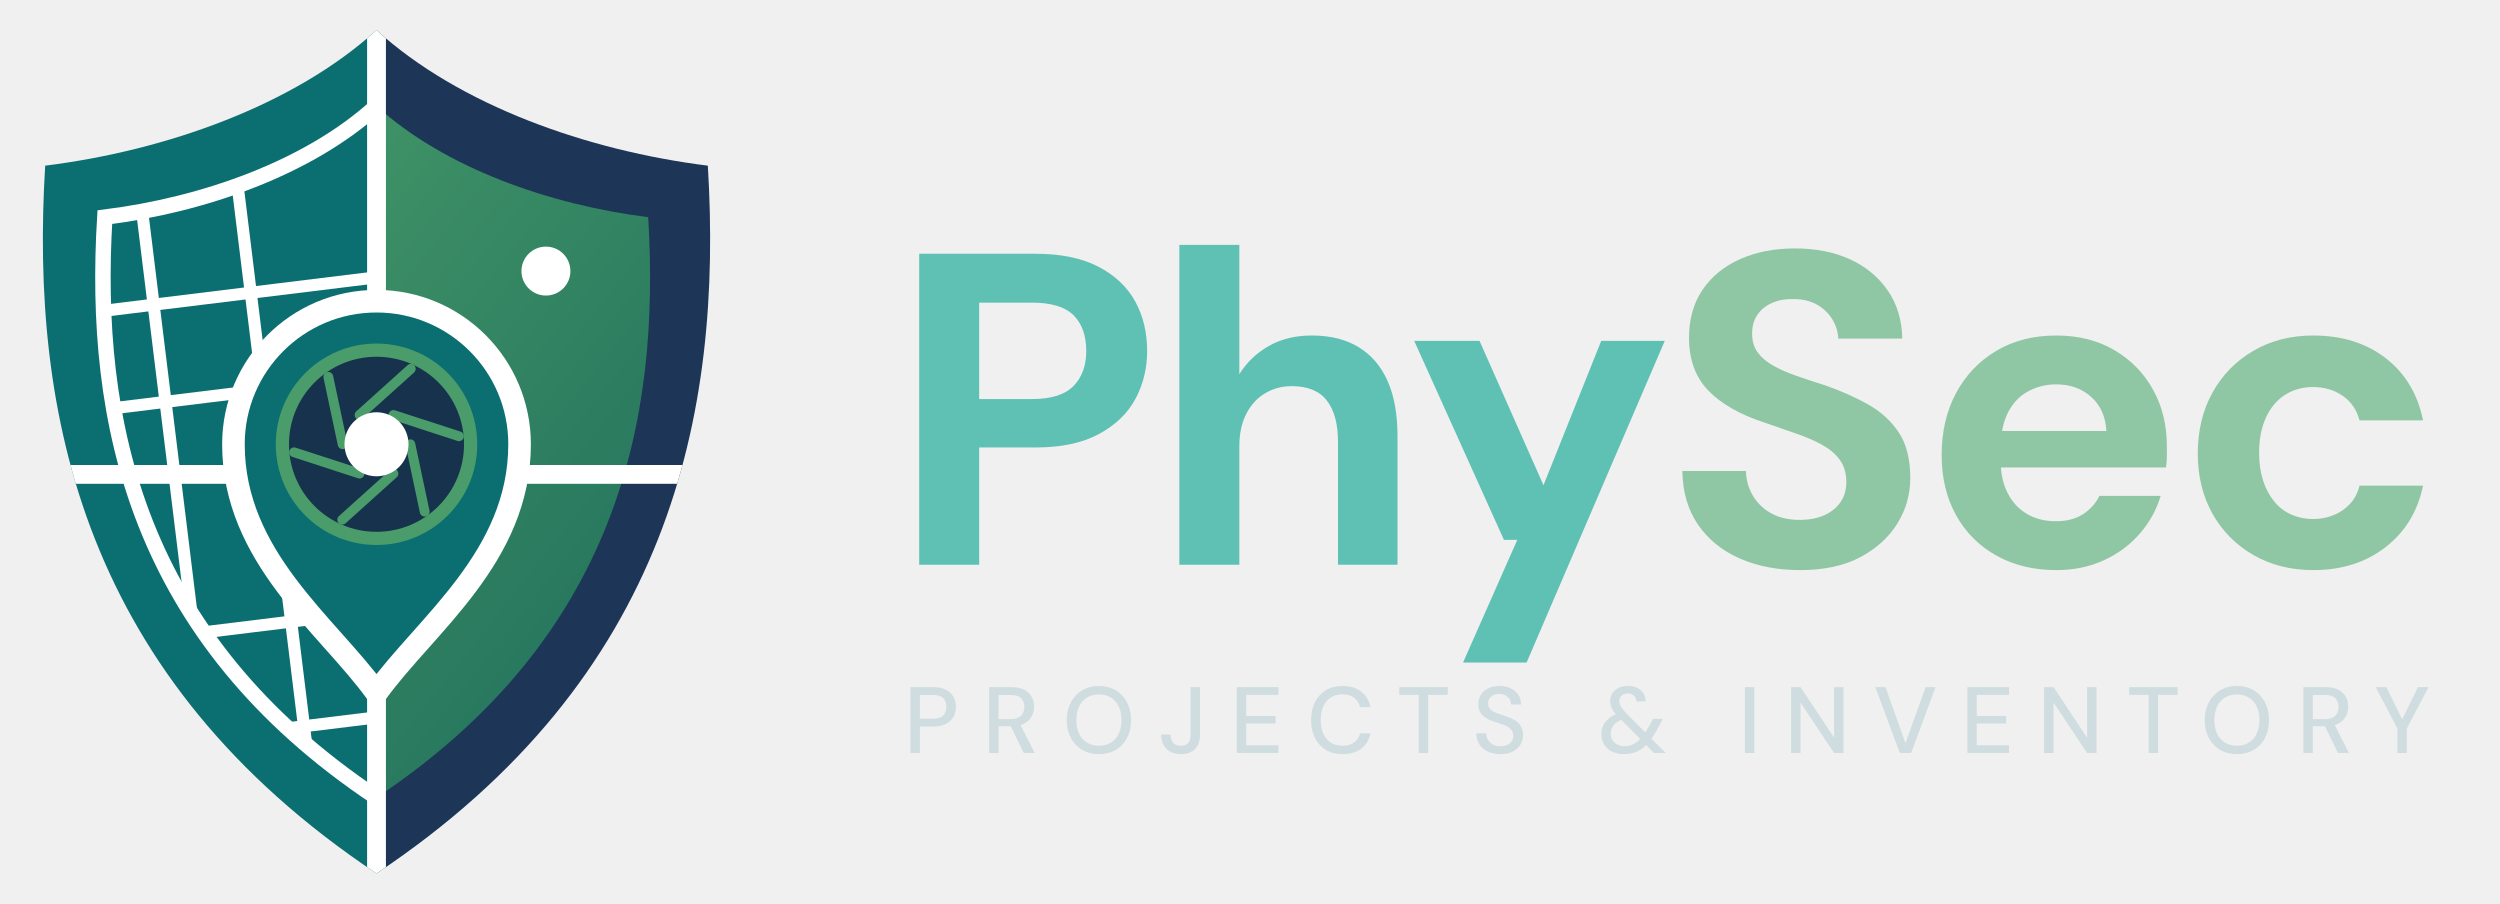
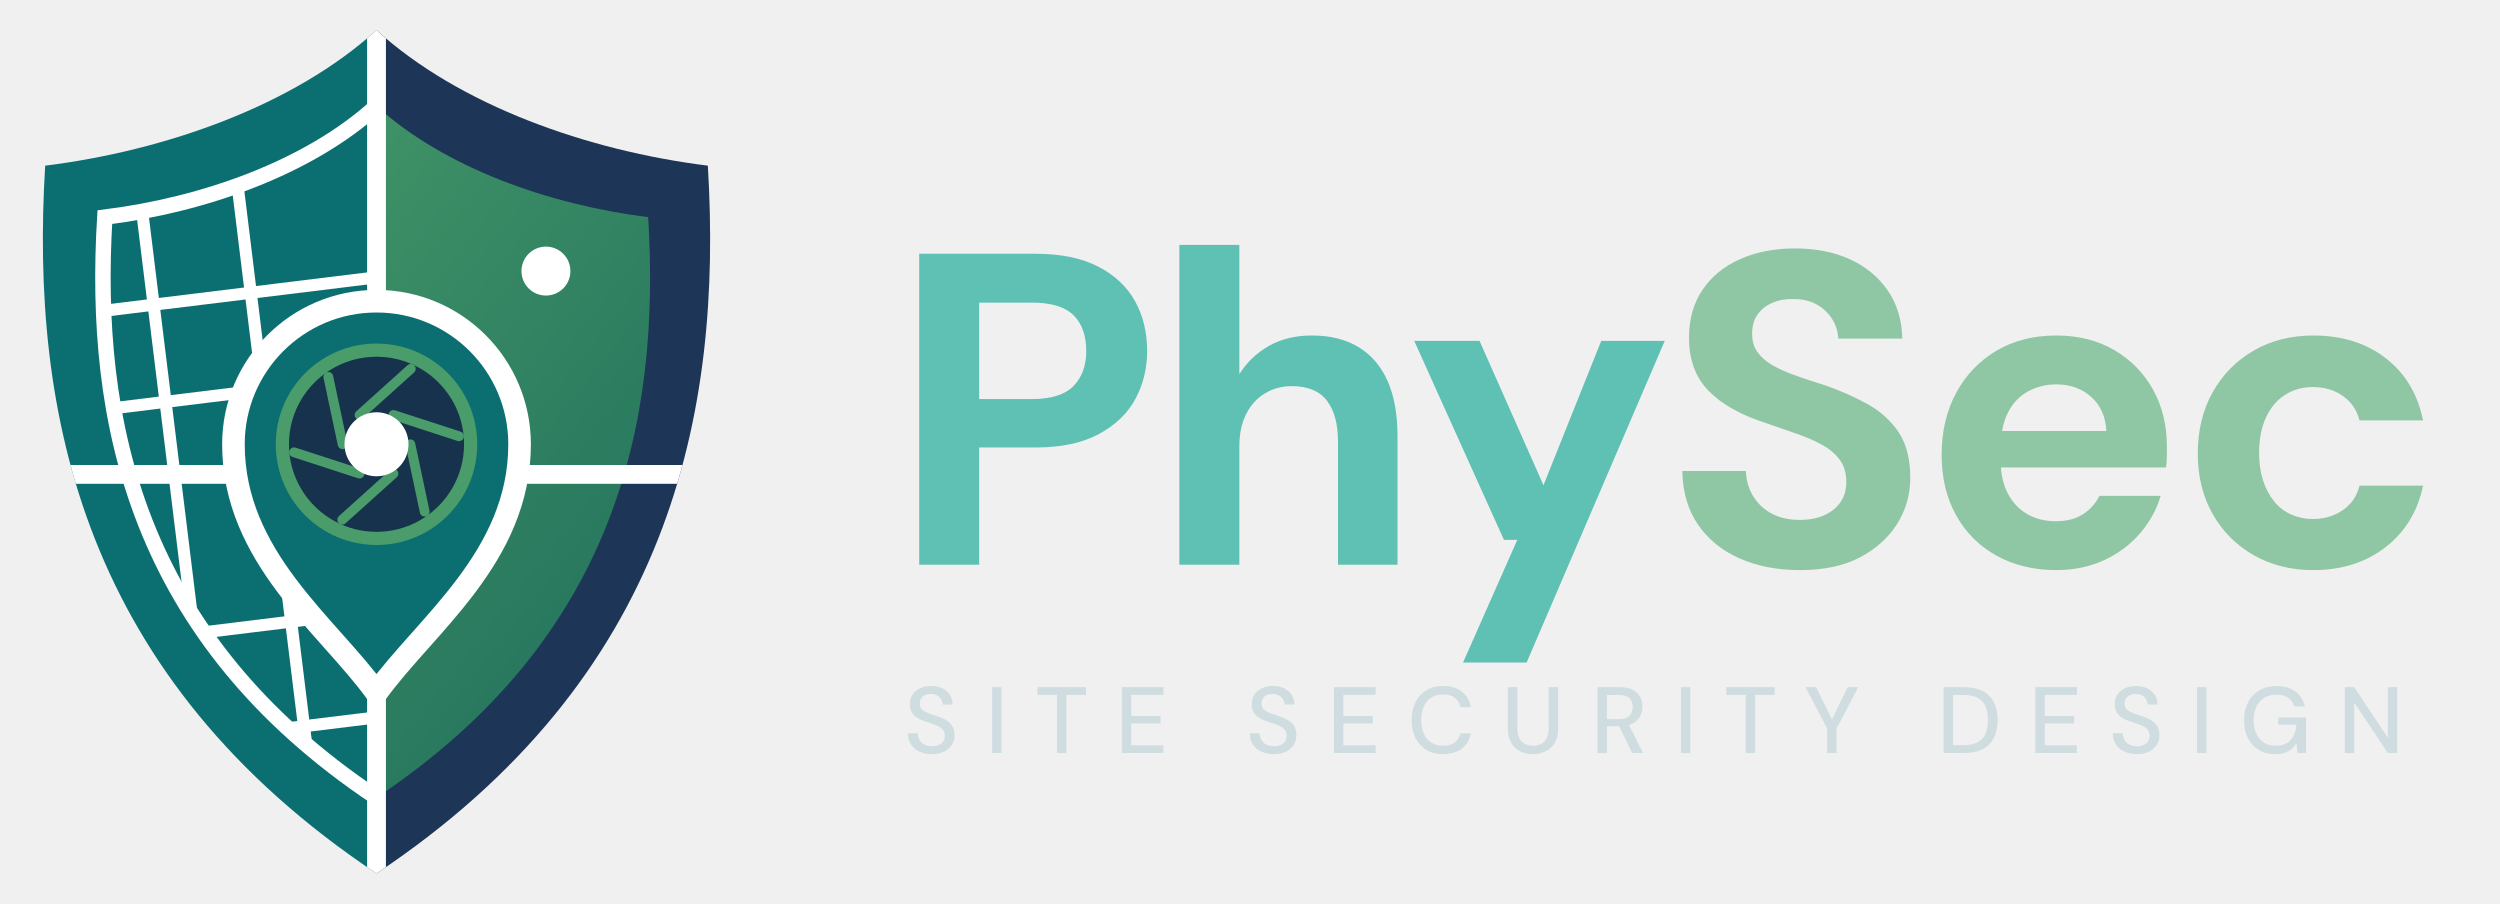
<svg xmlns="http://www.w3.org/2000/svg" viewBox="0 0 664 240" width="664" height="240" role="img" aria-label="PhySec">
  <defs>
    <linearGradient id="pg" x1="0" y1="0" x2="1" y2="1">
      <stop offset="0" stop-color="#4a9d6a" />
      <stop offset="1" stop-color="#1f6f5c" />
    </linearGradient>
    <clipPath id="ps">
      <path d="M100 8 C78 28 44 40 12 44 C8 110 22 180 100 232 C178 180 192 110 188 44 C156 40 122 28 100 8 Z" />
    </clipPath>
    <clipPath id="pi">
      <path d="M100 8 C78 28 44 40 12 44 C8 110 22 180 100 232 C178 180 192 110 188 44 C156 40 122 28 100 8 Z" transform="translate(100 120) scale(.82) translate(-100 -120)" />
    </clipPath>
    <clipPath id="pl">
      <rect x="0" y="0" width="100" height="240" />
    </clipPath>
    <clipPath id="pr">
      <rect x="100" y="0" width="100" height="240" />
    </clipPath>
  </defs>
  <g clip-path="url(#ps)">
    <rect x="0" y="0" width="100" height="240" fill="#0b6f72" />
    <rect x="100" y="0" width="100" height="240" fill="#1d3557" />
  </g>
  <g clip-path="url(#pr)">
    <path d="M100 8 C78 28 44 40 12 44 C8 110 22 180 100 232 C178 180 192 110 188 44 C156 40 122 28 100 8 Z" transform="translate(100 120) scale(.82) translate(-100 -120)" fill="url(#pg)" />
  </g>
  <g clip-path="url(#pl)">
    <g clip-path="url(#pi)">
      <g fill="none" stroke="#fff" stroke-width="3.2" transform="rotate(-7 100 120)">
        <path d="M46 0 V240 M72 0 V240 M0 74 H110 M0 100 H110 M0 162 H110 M0 190 H110" />
      </g>
    </g>
    <path d="M100 8 C78 28 44 40 12 44 C8 110 22 180 100 232 C178 180 192 110 188 44 C156 40 122 28 100 8 Z" transform="translate(100 120) scale(.82) translate(-100 -120)" fill="none" stroke="#fff" stroke-width="5" />
  </g>
  <g clip-path="url(#ps)" stroke="#fff" stroke-width="5">
    <path d="M100 0 V240 M0 126 H200" />
  </g>
  <circle cx="145" cy="72" r="6.5" fill="#fff" />
  <path d="M100 184 C87 166 62 148 62 118 A38 38 0 0 1 138 118 C138 148 113 166 100 184 Z" fill="#0b6f72" stroke="#fff" stroke-width="6" stroke-linejoin="round" />
  <circle cx="100" cy="118" r="25" fill="#17324d" stroke="#4a9d6a" stroke-width="3.5" />
  <g stroke="#4a9d6a" stroke-width="2.6" stroke-linecap="round">
    <path d="M109 118 L112.8 135.9" />
    <path d="M104.5 125.79 L90.9 138.03" />
    <path d="M95.5 125.79 L78.1 120.13" />
    <path d="M91 118 L87.2 100.1" />
    <path d="M95.5 110.21 L109.1 97.97" />
    <path d="M104.5 110.21 L121.9 115.87" />
  </g>
  <circle cx="100" cy="118" r="8.5" fill="#fff" />
  <path d="M244.14 150V67.4H275.06Q285.09 67.4 291.7 70.82Q298.3 74.24 301.49 80.03Q304.68 85.81 304.68 93.24Q304.68 100.09 301.61 105.87Q298.54 111.65 291.93 115.25Q285.32 118.85 275.06 118.85H260.07V150ZM260.07 105.99H274.11Q281.78 105.99 285.15 102.5Q288.51 99.02 288.51 93.24Q288.51 87.11 285.15 83.74Q281.78 80.38 274.11 80.38H260.07Z M313.24 150V65.04H329.17V99.38Q332.12 94.66 337.02 91.88Q341.91 89.11 348.4 89.11Q355.84 89.11 360.91 92.24Q365.99 95.37 368.58 101.27Q371.18 107.17 371.18 115.9V150H355.37V117.31Q355.37 110.23 352.42 106.4Q349.47 102.56 343.09 102.56Q339.2 102.56 336.01 104.45Q332.83 106.34 331 109.94Q329.17 113.54 329.17 118.49V150Z M388.59 175.96 402.99 143.39H399.45L375.61 90.53H392.96L409.95 128.88L425.29 90.53H442.16L405.47 175.96Z" fill="#5fc0b4" />
  <path d="M478.1 151.42Q469.14 151.42 462.12 148.35Q455.09 145.28 451.02 139.38Q446.95 133.48 446.83 125.1H463.71Q463.83 128.76 465.6 131.71Q467.37 134.66 470.49 136.37Q473.62 138.08 477.99 138.08Q481.76 138.08 484.53 136.84Q487.31 135.6 488.84 133.36Q490.38 131.12 490.38 128.05Q490.38 124.51 488.66 122.15Q486.95 119.79 483.94 118.14Q480.94 116.49 476.98 115.13Q473.03 113.77 468.66 112.24Q458.87 109.05 453.74 103.74Q448.6 98.43 448.6 89.7Q448.6 82.27 452.2 76.96Q455.8 71.65 462.17 68.82Q468.55 65.98 476.69 65.98Q485.07 65.98 491.38 68.88Q497.69 71.77 501.41 77.19Q505.13 82.62 505.24 89.94H488.25Q488.13 87.22 486.66 84.81Q485.18 82.39 482.59 80.91Q479.99 79.44 476.45 79.44Q473.38 79.32 470.85 80.38Q468.31 81.44 466.84 83.51Q465.36 85.57 465.36 88.64Q465.36 91.59 466.84 93.6Q468.31 95.6 470.91 97.08Q473.5 98.55 477.04 99.79Q480.58 101.03 484.71 102.33Q490.85 104.45 496.04 107.34Q501.23 110.23 504.3 114.84Q507.37 119.44 507.37 126.99Q507.37 133.48 503.95 139.03Q500.52 144.57 494.09 147.99Q487.66 151.42 478.1 151.42Z M546.14 151.42Q537.17 151.42 530.27 147.58Q523.37 143.75 519.53 136.84Q515.7 129.94 515.7 120.85Q515.7 111.53 519.53 104.39Q523.37 97.25 530.21 93.18Q537.05 89.11 546.14 89.11Q554.99 89.11 561.6 93.01Q568.21 96.9 571.86 103.51Q575.52 110.12 575.52 118.49Q575.52 119.67 575.52 121.15Q575.52 122.62 575.29 124.16H527.02V114.48H559.47Q559.12 108.7 555.4 105.4Q551.69 102.09 546.14 102.09Q542.13 102.09 538.71 103.92Q535.28 105.75 533.34 109.53Q531.39 113.3 531.39 119.08V122.51Q531.39 127.34 533.22 130.94Q535.05 134.54 538.35 136.49Q541.66 138.44 546.02 138.44Q550.39 138.44 553.28 136.55Q556.17 134.66 557.59 131.71H573.87Q572.22 137.26 568.32 141.74Q564.43 146.22 558.77 148.82Q553.1 151.42 546.14 151.42Z M614.41 151.42Q605.44 151.42 598.48 147.4Q591.52 143.39 587.63 136.43Q583.73 129.47 583.73 120.5Q583.73 111.3 587.63 104.28Q591.52 97.25 598.48 93.18Q605.44 89.11 614.41 89.11Q625.86 89.11 633.65 95.13Q641.43 101.15 643.56 111.65H626.68Q625.62 107.52 622.26 105.16Q618.9 102.8 614.29 102.8Q610.16 102.8 606.92 104.87Q603.67 106.93 601.85 110.88Q600.02 114.84 600.02 120.26Q600.02 124.39 601.08 127.64Q602.14 130.88 604.03 133.19Q605.92 135.49 608.57 136.67Q611.23 137.85 614.29 137.85Q617.36 137.85 619.9 136.78Q622.44 135.72 624.21 133.78Q625.98 131.83 626.68 129H643.56Q641.43 139.26 633.59 145.34Q625.74 151.42 614.41 151.42Z" fill="#8fc7a4" />
-   <path d="M241.82 200V182.5H247.8Q249.9 182.5 251.25 183.2Q252.6 183.9 253.25 185.07Q253.9 186.25 253.9 187.75Q253.9 189.18 253.26 190.36Q252.62 191.55 251.28 192.26Q249.93 192.97 247.8 192.97H244.32V200ZM244.32 190.9H247.7Q249.68 190.9 250.51 190.04Q251.35 189.18 251.35 187.75Q251.35 186.22 250.51 185.4Q249.68 184.57 247.7 184.57H244.32Z M262.72 200V182.5H268.64Q270.72 182.5 272.04 183.2Q273.37 183.9 274 185.06Q274.64 186.22 274.64 187.7Q274.64 189.1 274 190.29Q273.37 191.47 272.02 192.19Q270.67 192.9 268.57 192.9H265.22V200ZM271.92 200 268.14 192.22H270.89L274.82 200ZM265.22 191H268.47Q270.32 191 271.19 190.09Q272.07 189.18 272.07 187.75Q272.07 186.3 271.22 185.45Q270.37 184.6 268.47 184.6H265.22Z M291.86 200.3Q289.33 200.3 287.42 199.16Q285.51 198.03 284.42 195.99Q283.33 193.95 283.33 191.25Q283.33 188.57 284.42 186.54Q285.51 184.5 287.42 183.35Q289.33 182.2 291.86 182.2Q294.43 182.2 296.36 183.35Q298.28 184.5 299.34 186.54Q300.41 188.57 300.41 191.25Q300.41 193.95 299.34 195.99Q298.28 198.03 296.36 199.16Q294.43 200.3 291.86 200.3ZM291.88 198.07Q293.68 198.07 295.03 197.25Q296.38 196.43 297.12 194.9Q297.86 193.38 297.86 191.25Q297.86 189.12 297.12 187.6Q296.38 186.07 295.03 185.26Q293.68 184.45 291.88 184.45Q290.08 184.45 288.73 185.26Q287.38 186.07 286.63 187.6Q285.88 189.12 285.88 191.25Q285.88 193.38 286.63 194.9Q287.38 196.43 288.73 197.25Q290.08 198.07 291.88 198.07Z M313.67 200.3Q312.05 200.3 310.87 199.69Q309.7 199.07 309.05 197.9Q308.4 196.72 308.4 195.1H310.92Q310.92 195.95 311.2 196.62Q311.47 197.3 312.06 197.69Q312.65 198.07 313.62 198.07Q314.6 198.07 315.16 197.7Q315.72 197.32 315.97 196.69Q316.22 196.05 316.22 195.22V182.5H318.72V195.22Q318.72 197.65 317.37 198.98Q316.02 200.3 313.67 200.3Z M328.49 200V182.5H339.54V184.55H330.99V190.15H338.79V192.15H330.99V197.95H339.54V200Z M356.56 200.3Q353.98 200.3 352.12 199.16Q350.26 198.03 349.24 195.99Q348.23 193.95 348.23 191.25Q348.23 188.57 349.24 186.52Q350.26 184.47 352.12 183.34Q353.98 182.2 356.56 182.2Q359.63 182.2 361.54 183.68Q363.46 185.15 363.98 187.82H361.23Q360.86 186.28 359.69 185.35Q358.53 184.43 356.56 184.43Q354.78 184.43 353.48 185.25Q352.18 186.07 351.48 187.6Q350.78 189.12 350.78 191.25Q350.78 193.38 351.48 194.91Q352.18 196.45 353.48 197.26Q354.78 198.07 356.56 198.07Q358.53 198.07 359.69 197.19Q360.86 196.3 361.23 194.78H363.98Q363.46 197.38 361.54 198.84Q359.63 200.3 356.56 200.3Z M376.82 200V184.55H371.65V182.5H384.52V184.55H379.32V200Z M398.54 200.3Q396.61 200.3 395.16 199.61Q393.71 198.93 392.91 197.68Q392.11 196.43 392.11 194.75H394.74Q394.76 195.7 395.2 196.49Q395.64 197.28 396.48 197.74Q397.31 198.2 398.54 198.2Q399.59 198.2 400.35 197.85Q401.11 197.5 401.51 196.89Q401.91 196.28 401.91 195.47Q401.91 194.55 401.49 193.95Q401.06 193.35 400.35 192.96Q399.64 192.57 398.7 192.27Q397.76 191.97 396.74 191.62Q394.66 190.95 393.65 189.88Q392.64 188.8 392.64 187.07Q392.64 185.6 393.34 184.51Q394.04 183.43 395.3 182.81Q396.56 182.2 398.29 182.2Q399.99 182.2 401.26 182.82Q402.54 183.45 403.26 184.55Q403.99 185.65 403.99 187.12H401.34Q401.34 186.45 400.99 185.8Q400.64 185.15 399.94 184.74Q399.24 184.32 398.21 184.32Q397.36 184.3 396.69 184.6Q396.01 184.9 395.64 185.48Q395.26 186.05 395.26 186.85Q395.26 187.65 395.6 188.14Q395.94 188.62 396.59 188.97Q397.24 189.32 398.1 189.61Q398.96 189.9 400.01 190.25Q401.31 190.68 402.33 191.29Q403.34 191.9 403.93 192.86Q404.51 193.82 404.51 195.32Q404.51 196.62 403.84 197.75Q403.16 198.88 401.84 199.59Q400.51 200.3 398.54 200.3Z  M439.32 200 429.82 190.38Q428.65 189.22 428.16 188.27Q427.67 187.32 427.67 186.22Q427.67 185.07 428.23 184.16Q428.8 183.25 429.86 182.72Q430.92 182.2 432.4 182.2Q433.87 182.2 434.91 182.74Q435.95 183.28 436.51 184.2Q437.07 185.12 437.05 186.3H434.6Q434.6 185.25 433.95 184.71Q433.3 184.18 432.4 184.18Q431.32 184.18 430.71 184.74Q430.1 185.3 430.1 186.2Q430.1 186.93 430.52 187.66Q430.95 188.4 431.8 189.3L442.4 200ZM431.37 200.3Q429.57 200.3 428.2 199.64Q426.82 198.97 426.07 197.76Q425.32 196.55 425.32 194.95Q425.32 193.68 425.85 192.61Q426.37 191.55 427.4 190.74Q428.42 189.93 429.92 189.43L430.87 189.1L432.1 190.7L431.07 191.05Q429.42 191.62 428.61 192.57Q427.8 193.53 427.8 194.82Q427.8 195.78 428.26 196.55Q428.72 197.32 429.55 197.75Q430.37 198.18 431.47 198.18Q432.9 198.18 434.02 197.56Q435.15 196.95 436.25 195.55Q436.75 194.9 437.27 194.07Q437.8 193.25 438.37 192.2L439.07 190.93H441.67L440.62 192.85Q439.97 194.12 439.31 195.16Q438.65 196.2 437.97 197Q436.55 198.75 434.96 199.53Q433.37 200.3 431.37 200.3Z  M463.45 200V182.5H465.95V200Z M475.72 200V182.5H478.22L487.14 195.93V182.5H489.64V200H487.14L478.22 186.6V200Z M504.59 200 498.09 182.5H500.79L506.09 197.4L511.44 182.5H514.09L507.59 200Z M522.53 200V182.5H533.58V184.55H525.03V190.15H532.83V192.15H525.03V197.95H533.58V200Z M542.92 200V182.5H545.42L554.34 195.93V182.5H556.84V200H554.34L545.42 186.6V200Z M570.68 200V184.55H565.51V182.5H578.38V184.55H573.18V200Z M594.1 200.3Q591.58 200.3 589.66 199.16Q587.75 198.03 586.66 195.99Q585.58 193.95 585.58 191.25Q585.58 188.57 586.66 186.54Q587.75 184.5 589.66 183.35Q591.58 182.2 594.1 182.2Q596.68 182.2 598.6 183.35Q600.53 184.5 601.59 186.54Q602.65 188.57 602.65 191.25Q602.65 193.95 601.59 195.99Q600.53 198.03 598.6 199.16Q596.68 200.3 594.1 200.3ZM594.13 198.07Q595.93 198.07 597.28 197.25Q598.63 196.43 599.36 194.9Q600.1 193.38 600.1 191.25Q600.1 189.12 599.36 187.6Q598.63 186.07 597.28 185.26Q595.93 184.45 594.13 184.45Q592.33 184.45 590.98 185.26Q589.63 186.07 588.88 187.6Q588.13 189.12 588.13 191.25Q588.13 193.38 588.88 194.9Q589.63 196.43 590.98 197.25Q592.33 198.07 594.13 198.07Z M611.77 200V182.5H617.69Q619.77 182.5 621.09 183.2Q622.42 183.9 623.05 185.06Q623.69 186.22 623.69 187.7Q623.69 189.1 623.05 190.29Q622.42 191.47 621.07 192.19Q619.72 192.9 617.62 192.9H614.27V200ZM620.97 200 617.19 192.22H619.94L623.87 200ZM614.27 191H617.52Q619.37 191 620.24 190.09Q621.12 189.18 621.12 187.75Q621.12 186.3 620.27 185.45Q619.42 184.6 617.52 184.6H614.27Z M636.76 200V193.5L630.98 182.5H633.81L638.33 191.7H637.71L642.21 182.5H645.01L639.26 193.5V200Z" fill="#cfdde0" />
+   <path d="M247.55 200.3Q245.62 200.3 244.18 199.61Q242.72 198.93 241.93 197.68Q241.12 196.43 241.12 194.75H243.75Q243.78 195.7 244.21 196.49Q244.65 197.28 245.49 197.74Q246.32 198.2 247.55 198.2Q248.6 198.2 249.36 197.85Q250.12 197.5 250.53 196.89Q250.93 196.28 250.93 195.47Q250.93 194.55 250.5 193.95Q250.07 193.35 249.36 192.96Q248.65 192.57 247.71 192.27Q246.78 191.97 245.75 191.62Q243.68 190.95 242.66 189.88Q241.65 188.8 241.65 187.07Q241.65 185.6 242.35 184.51Q243.05 183.43 244.31 182.81Q245.57 182.2 247.3 182.2Q249 182.2 250.28 182.82Q251.55 183.45 252.28 184.55Q253 185.65 253 187.12H250.35Q250.35 186.45 250 185.8Q249.65 185.15 248.95 184.74Q248.25 184.32 247.22 184.32Q246.38 184.3 245.7 184.6Q245.03 184.9 244.65 185.48Q244.28 186.05 244.28 186.85Q244.28 187.65 244.61 188.14Q244.95 188.62 245.6 188.97Q246.25 189.32 247.11 189.61Q247.97 189.9 249.03 190.25Q250.32 190.68 251.34 191.29Q252.35 191.9 252.94 192.86Q253.53 193.82 253.53 195.32Q253.53 196.62 252.85 197.75Q252.18 198.88 250.85 199.59Q249.53 200.3 247.55 200.3Z M263.5 200V182.5H266V200Z M280.72 200V184.55H275.55V182.5H288.43V184.55H283.22V200Z M297.95 200V182.5H309V184.55H300.45V190.15H308.25V192.15H300.45V197.95H309V200Z  M338.35 200.3Q336.43 200.3 334.98 199.61Q333.53 198.93 332.73 197.68Q331.93 196.43 331.93 194.75H334.55Q334.57 195.7 335.01 196.49Q335.45 197.28 336.29 197.74Q337.12 198.2 338.35 198.2Q339.4 198.2 340.16 197.85Q340.93 197.5 341.33 196.89Q341.73 196.28 341.73 195.47Q341.73 194.55 341.3 193.95Q340.88 193.35 340.16 192.96Q339.45 192.57 338.51 192.27Q337.57 191.97 336.55 191.62Q334.48 190.95 333.46 189.88Q332.45 188.8 332.45 187.07Q332.45 185.6 333.15 184.51Q333.85 183.43 335.11 182.81Q336.38 182.2 338.1 182.2Q339.8 182.2 341.08 182.82Q342.35 183.45 343.08 184.55Q343.8 185.65 343.8 187.12H341.15Q341.15 186.45 340.8 185.8Q340.45 185.15 339.75 184.74Q339.05 184.32 338.03 184.32Q337.18 184.3 336.5 184.6Q335.82 184.9 335.45 185.48Q335.07 186.05 335.07 186.85Q335.07 187.65 335.41 188.14Q335.75 188.62 336.4 188.97Q337.05 189.32 337.91 189.61Q338.78 189.9 339.82 190.25Q341.12 190.68 342.14 191.29Q343.15 191.9 343.74 192.86Q344.32 193.82 344.32 195.32Q344.32 196.62 343.65 197.75Q342.98 198.88 341.65 199.59Q340.32 200.3 338.35 200.3Z M354.3 200V182.5H365.35V184.55H356.8V190.15H364.6V192.15H356.8V197.95H365.35V200Z M383.25 200.3Q380.68 200.3 378.81 199.16Q376.95 198.03 375.94 195.99Q374.93 193.95 374.93 191.25Q374.93 188.57 375.94 186.52Q376.95 184.47 378.81 183.34Q380.68 182.2 383.25 182.2Q386.32 182.2 388.24 183.68Q390.15 185.15 390.68 187.82H387.93Q387.55 186.28 386.39 185.35Q385.23 184.43 383.25 184.43Q381.48 184.43 380.18 185.25Q378.88 186.07 378.18 187.6Q377.48 189.12 377.48 191.25Q377.48 193.38 378.18 194.91Q378.88 196.45 380.18 197.26Q381.48 198.07 383.25 198.07Q385.23 198.07 386.39 197.19Q387.55 196.3 387.93 194.78H390.68Q390.15 197.38 388.24 198.84Q386.32 200.3 383.25 200.3Z M407.12 200.3Q405.28 200.3 403.78 199.56Q402.28 198.82 401.39 197.31Q400.5 195.8 400.5 193.45V182.5H403V193.47Q403 195.05 403.52 196.06Q404.05 197.07 404.99 197.56Q405.93 198.05 407.18 198.05Q408.45 198.05 409.38 197.56Q410.3 197.07 410.81 196.06Q411.33 195.05 411.33 193.47V182.5H413.83V193.45Q413.83 195.8 412.93 197.31Q412.03 198.82 410.5 199.56Q408.98 200.3 407.12 200.3Z M424.3 200V182.5H430.23Q432.3 182.5 433.62 183.2Q434.95 183.9 435.59 185.06Q436.23 186.22 436.23 187.7Q436.23 189.1 435.59 190.29Q434.95 191.47 433.6 192.19Q432.25 192.9 430.15 192.9H426.8V200ZM433.5 200 429.73 192.22H432.48L436.4 200ZM426.8 191H430.05Q431.9 191 432.78 190.09Q433.65 189.18 433.65 187.75Q433.65 186.3 432.8 185.45Q431.95 184.6 430.05 184.6H426.8Z M446.45 200V182.5H448.95V200Z M463.67 200V184.55H458.5V182.5H471.38V184.55H466.17V200Z M485.3 200V193.5L479.53 182.5H482.35L486.88 191.7H486.25L490.75 182.5H493.55L487.8 193.5V200Z  M516.23 200V182.5H521.6Q524.65 182.5 526.65 183.57Q528.65 184.65 529.61 186.61Q530.57 188.57 530.57 191.28Q530.57 193.97 529.61 195.93Q528.65 197.88 526.66 198.94Q524.67 200 521.6 200ZM518.73 197.9H521.5Q523.92 197.9 525.35 197.1Q526.77 196.3 527.39 194.81Q528 193.32 528 191.28Q528 189.2 527.39 187.7Q526.77 186.2 525.35 185.4Q523.92 184.6 521.5 184.6H518.73Z M540.58 200V182.5H551.62V184.55H543.08V190.15H550.88V192.15H543.08V197.95H551.62V200Z M567.57 200.3Q565.65 200.3 564.2 199.61Q562.75 198.93 561.95 197.68Q561.15 196.43 561.15 194.75H563.77Q563.8 195.7 564.24 196.49Q564.67 197.28 565.51 197.74Q566.35 198.2 567.57 198.2Q568.62 198.2 569.39 197.85Q570.15 197.5 570.55 196.89Q570.95 196.28 570.95 195.47Q570.95 194.55 570.52 193.95Q570.1 193.35 569.39 192.96Q568.67 192.57 567.74 192.27Q566.8 191.97 565.77 191.62Q563.7 190.95 562.69 189.88Q561.67 188.8 561.67 187.07Q561.67 185.6 562.38 184.51Q563.07 183.43 564.34 182.81Q565.6 182.2 567.32 182.2Q569.02 182.2 570.3 182.82Q571.57 183.45 572.3 184.55Q573.02 185.65 573.02 187.12H570.38Q570.38 186.45 570.02 185.8Q569.67 185.15 568.97 184.74Q568.27 184.32 567.25 184.32Q566.4 184.3 565.72 184.6Q565.05 184.9 564.67 185.48Q564.3 186.05 564.3 186.85Q564.3 187.65 564.64 188.14Q564.98 188.62 565.62 188.97Q566.27 189.32 567.14 189.61Q568 189.9 569.05 190.25Q570.35 190.68 571.36 191.29Q572.38 191.9 572.96 192.86Q573.55 193.82 573.55 195.32Q573.55 196.62 572.88 197.75Q572.2 198.88 570.88 199.59Q569.55 200.3 567.57 200.3Z M583.53 200V182.5H586.03V200Z M604.25 200.3Q601.77 200.3 599.92 199.18Q598.07 198.05 597.05 196.03Q596.02 194 596.02 191.3Q596.02 188.62 597.06 186.57Q598.1 184.53 600.04 183.36Q601.97 182.2 604.62 182.2Q607.6 182.2 609.6 183.64Q611.6 185.07 612.17 187.62H609.32Q608.95 186.18 607.75 185.34Q606.55 184.5 604.6 184.5Q602.75 184.5 601.39 185.32Q600.02 186.15 599.3 187.68Q598.57 189.2 598.57 191.3Q598.57 193.43 599.3 194.95Q600.02 196.47 601.35 197.27Q602.67 198.07 604.4 198.07Q607.05 198.07 608.39 196.55Q609.72 195.03 609.95 192.47H605.12V190.55H612.47V200H610.2L609.97 197.32Q609.37 198.3 608.59 198.96Q607.8 199.62 606.75 199.96Q605.7 200.3 604.25 200.3Z M622.78 200V182.5H625.28L634.2 195.93V182.5H636.7V200H634.2L625.28 186.6V200Z" fill="#cfdde0" />
</svg>
